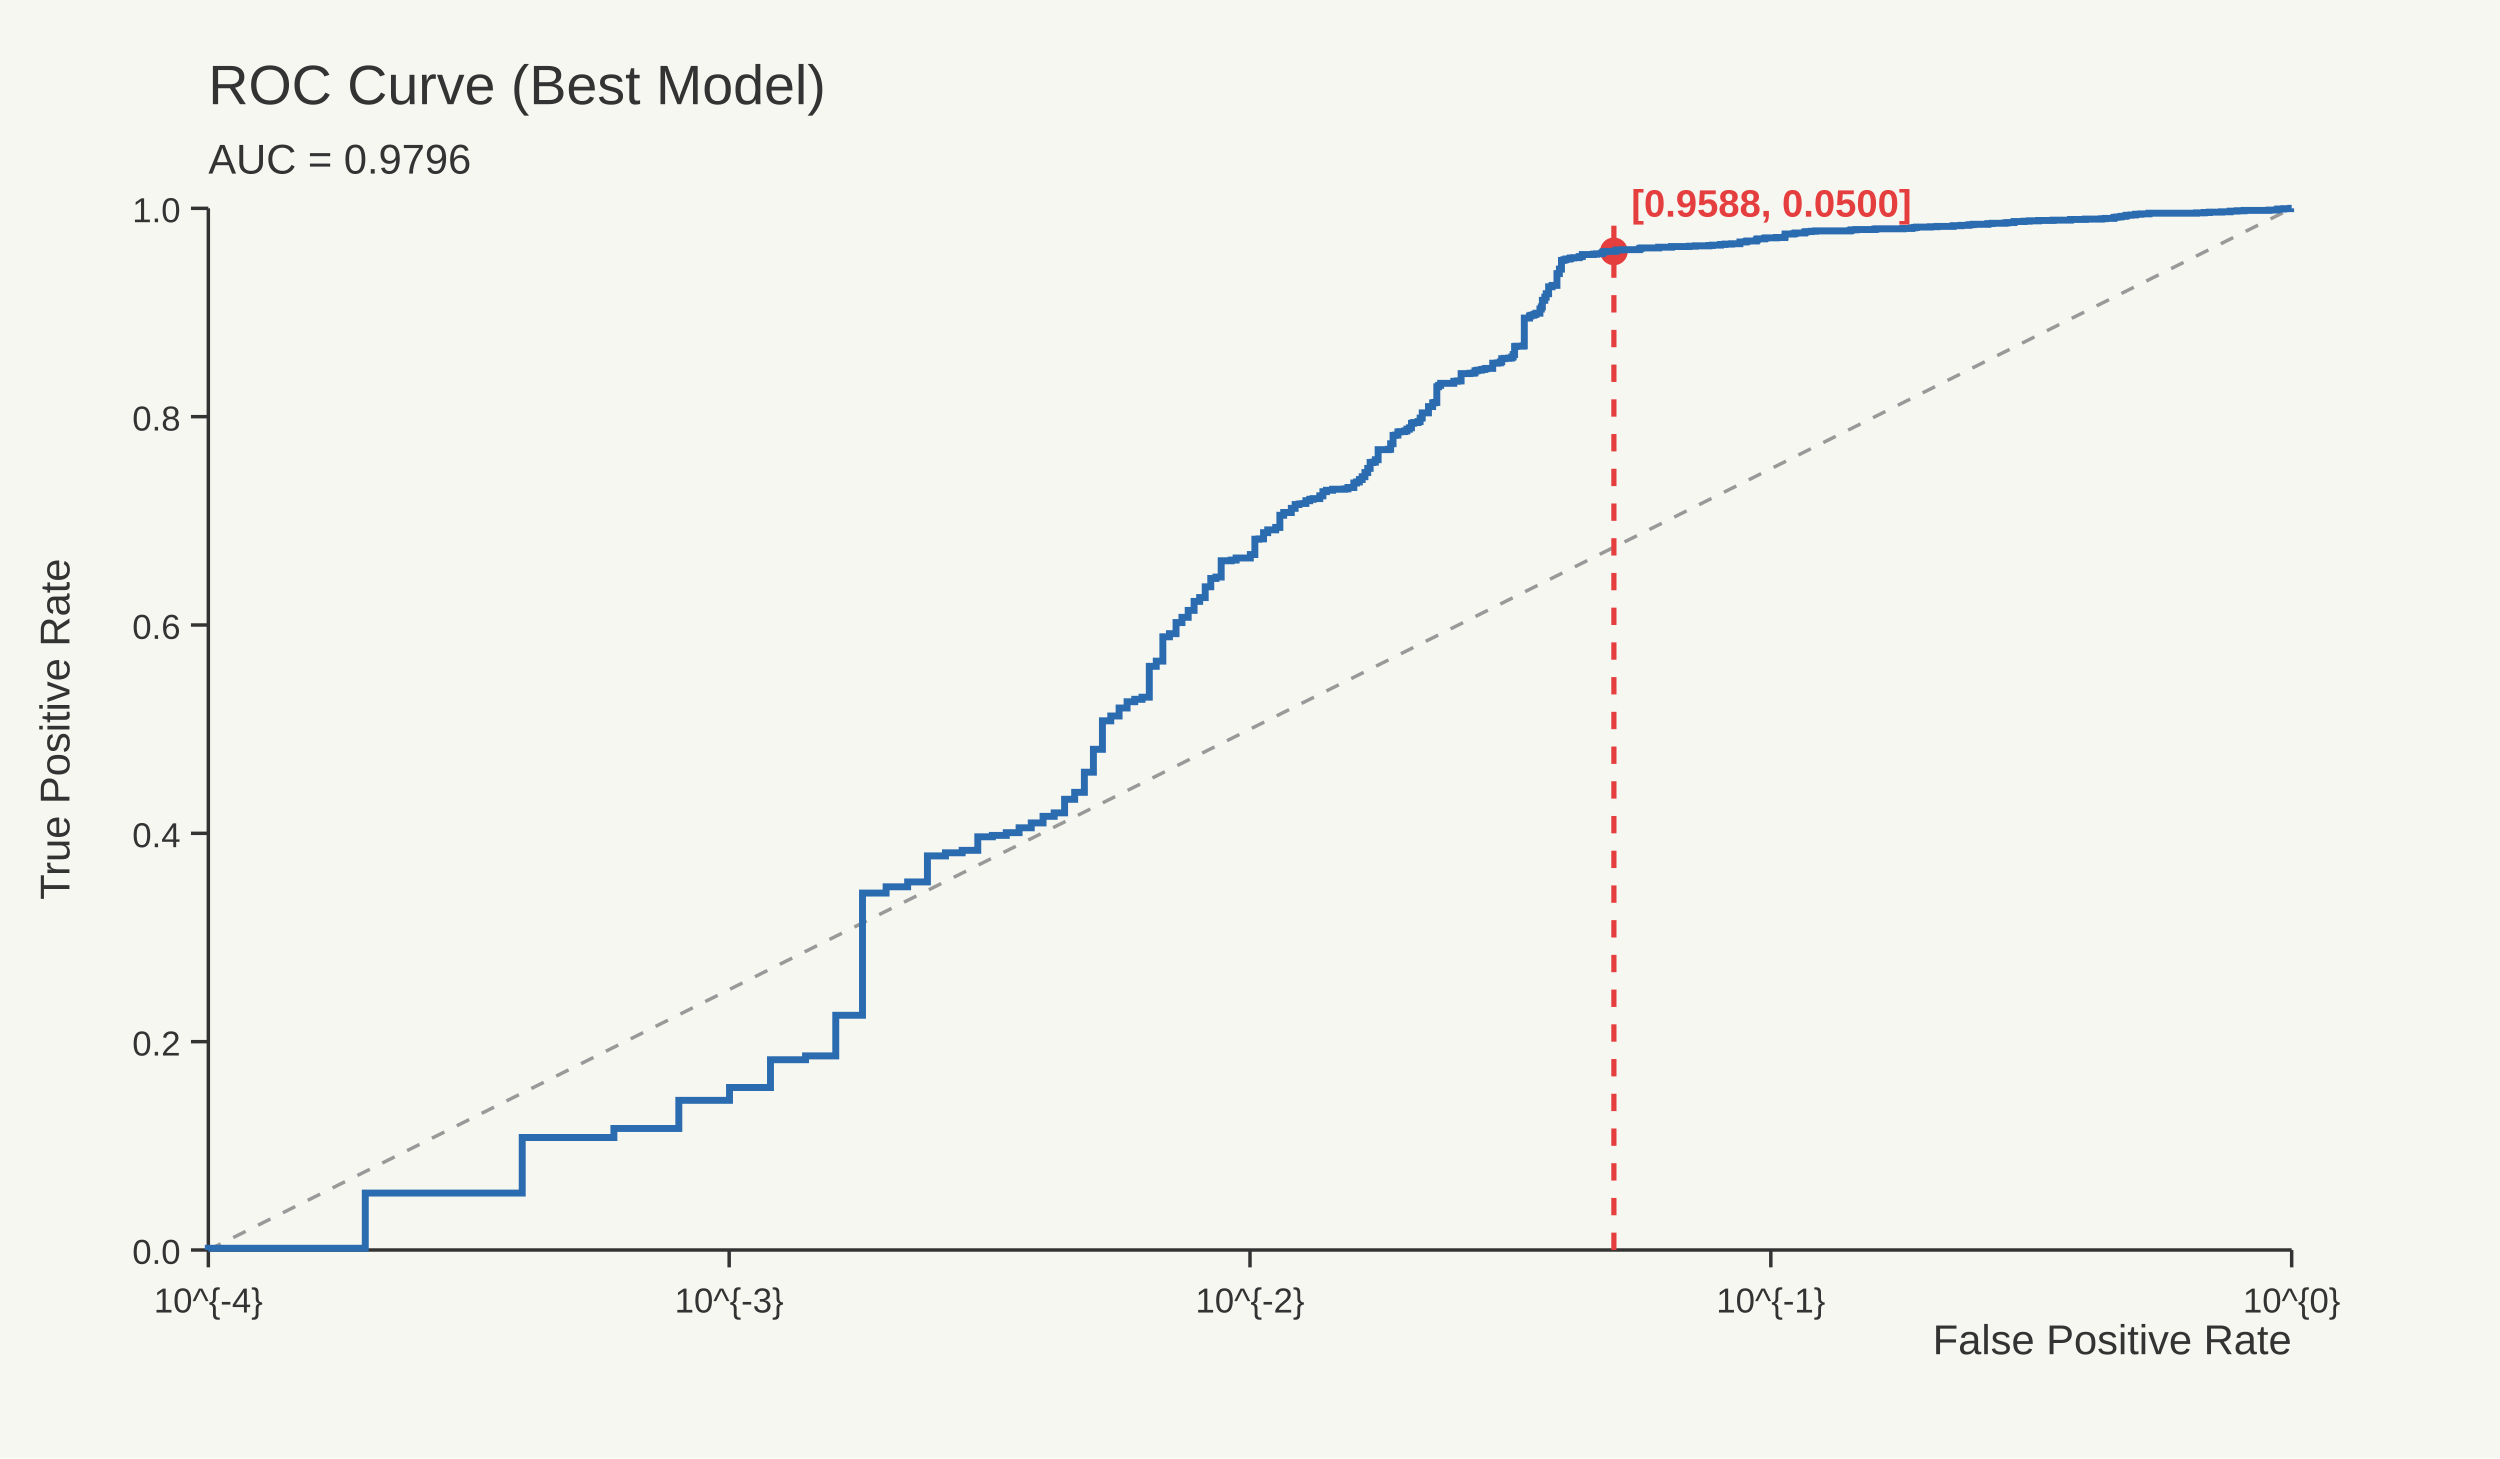
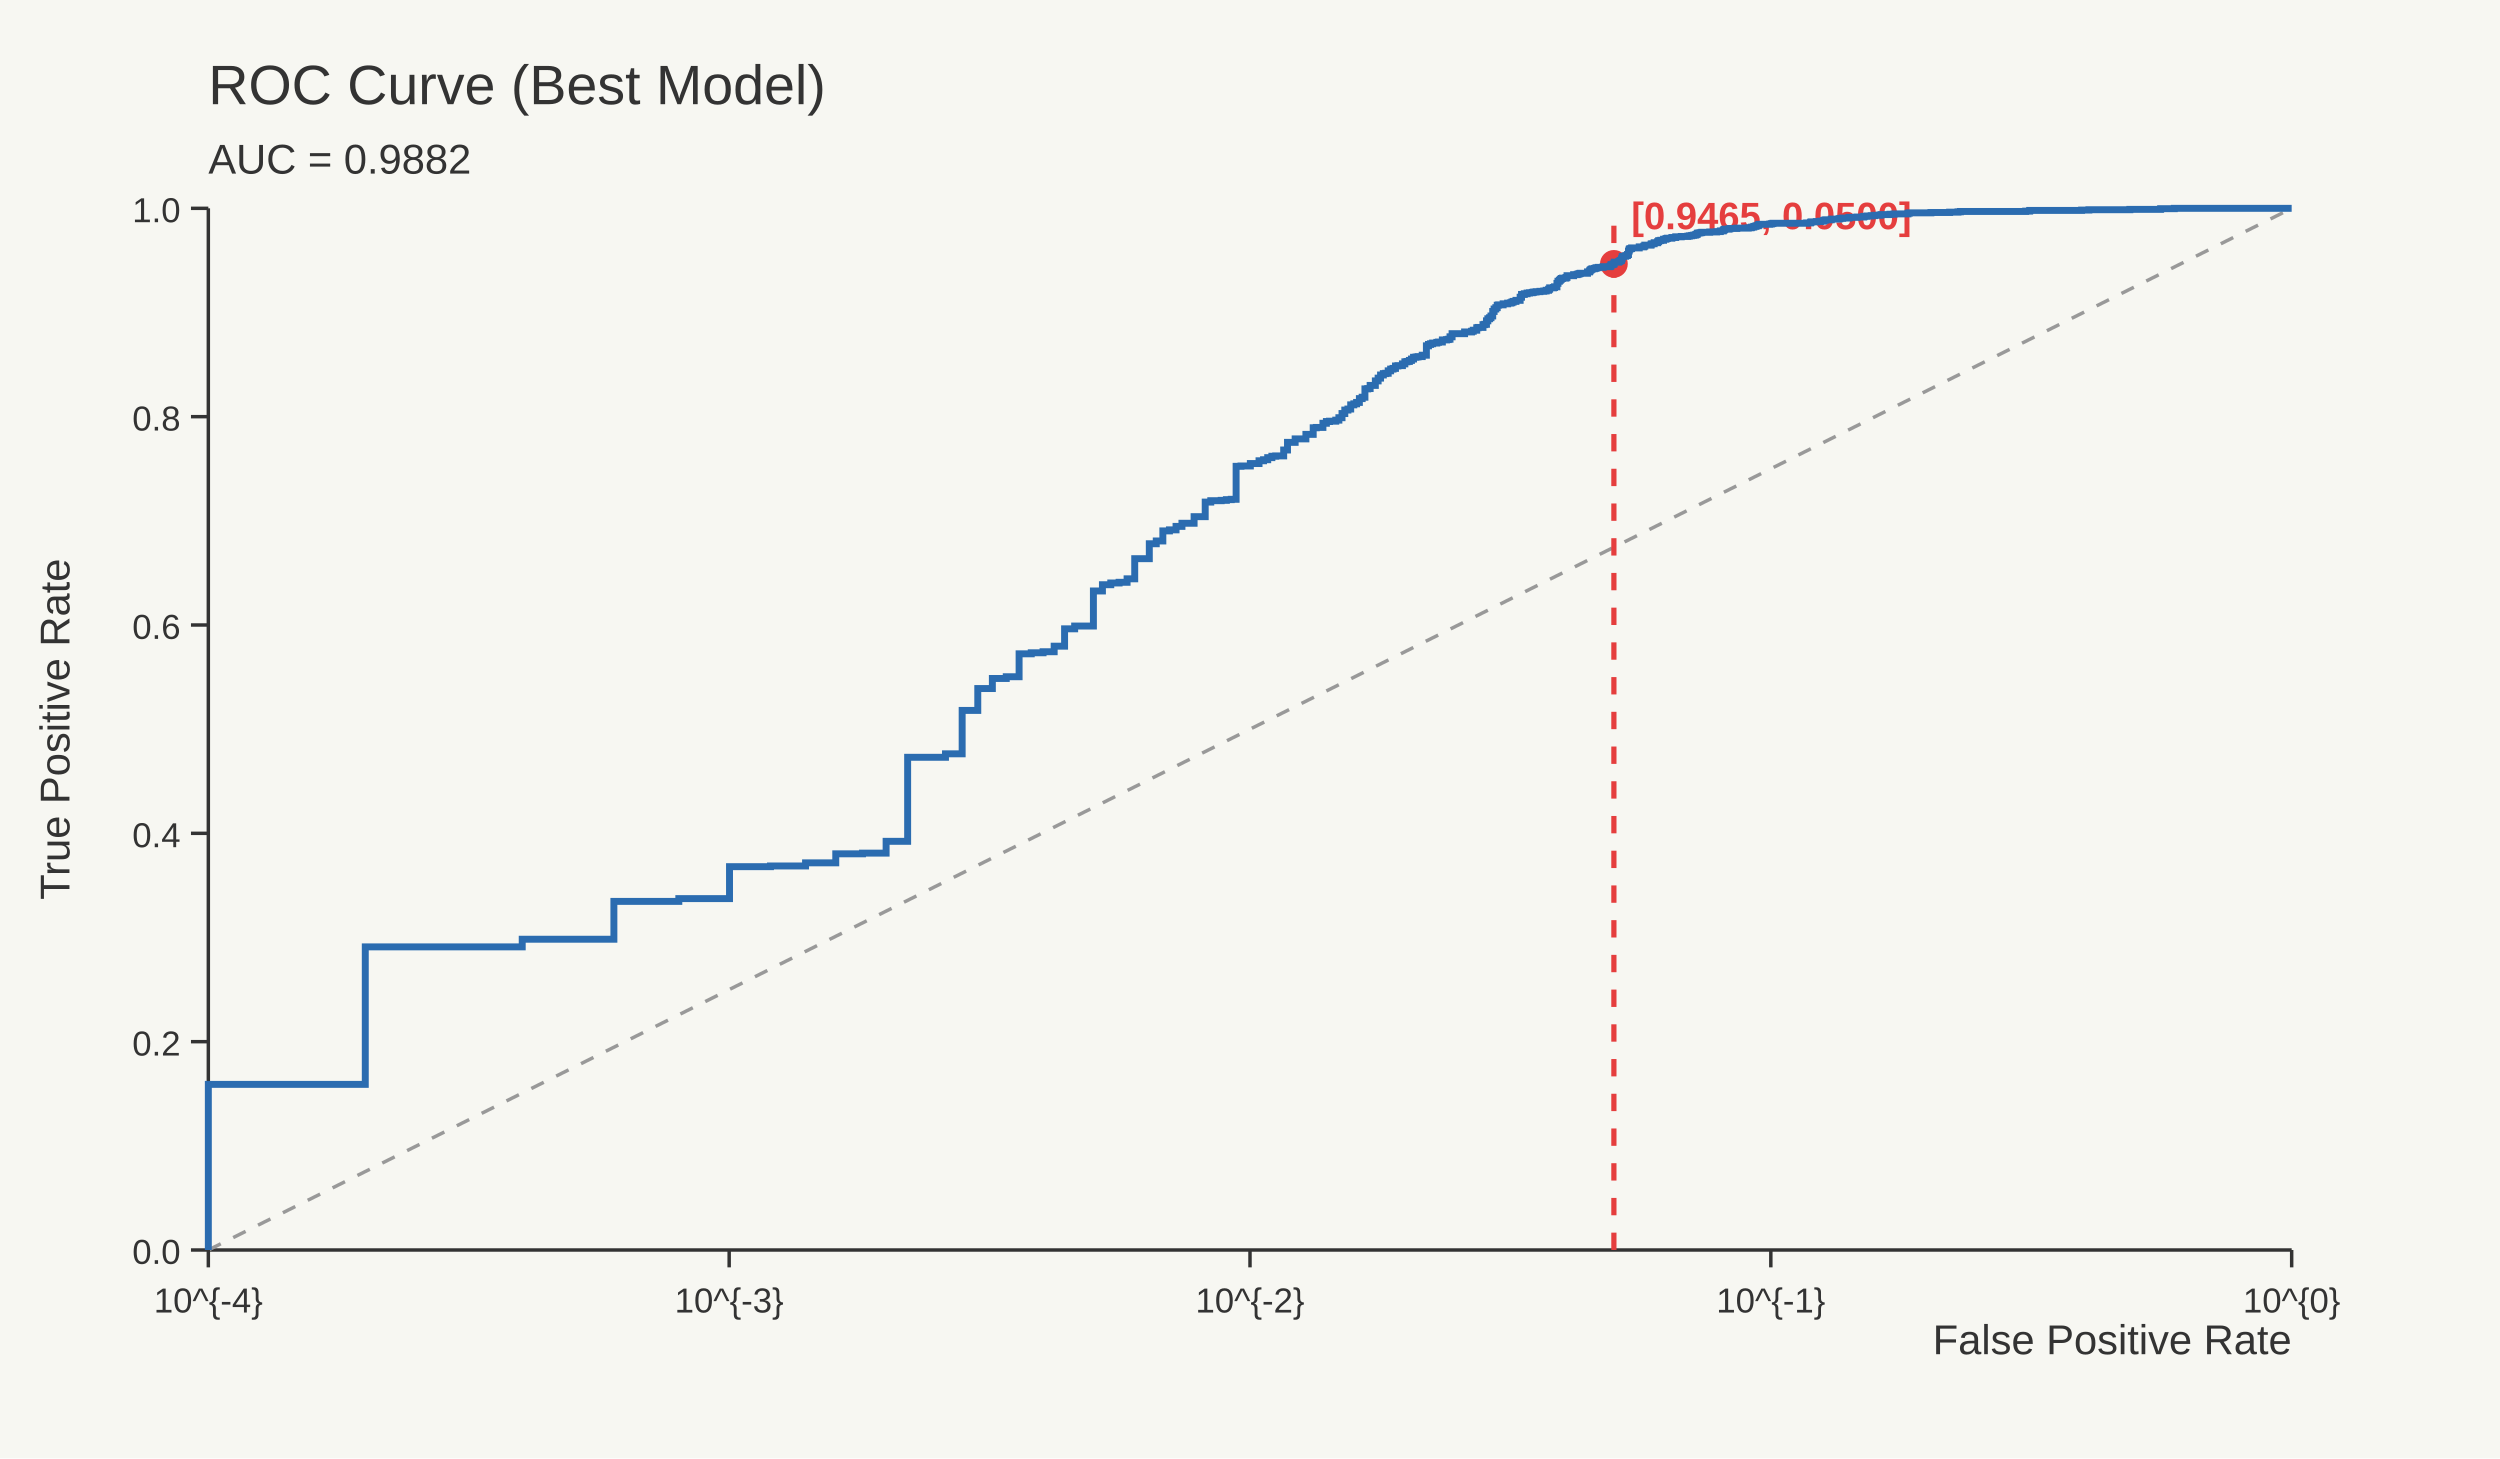
<svg xmlns="http://www.w3.org/2000/svg" width="720" height="420" viewBox="0 0 720 420">
  <rect width="100%" height="100%" fill="#f7f7f2" />
  <text x="60" y="30" font-family="Arial" font-size="16" fill="#333">ROC Curve (Best Model)</text>
-   <text x="60" y="50" font-family="Arial" font-size="12" fill="#333">AUC = 0.9796</text>
+   <text x="60" y="50" font-family="Arial" font-size="12" fill="#333">AUC = 0.9882</text>
  <line x1="60" y1="360" x2="660" y2="360" stroke="#333" stroke-width="1" />
  <line x1="60" y1="360" x2="60" y2="60" stroke="#333" stroke-width="1" />
  <line x1="60" y1="360" x2="660" y2="60" stroke="#999" stroke-dasharray="4,4" />
  <line x1="464.8" y1="360" x2="464.8" y2="60" stroke="#e53e3e" stroke-width="1.5" stroke-dasharray="5,5" />
-   <circle cx="464.8" cy="72.4" r="4" fill="#e53e3e" />
-   <text x="469.8" y="62.4" font-family="Arial" font-size="11" fill="#e53e3e" font-weight="bold">[0.9588, 0.0500]</text>
+   <circle cx="464.8" cy="76.0" r="4" fill="#e53e3e" />
+   <text x="469.8" y="66.0" font-family="Arial" font-size="11" fill="#e53e3e" font-weight="bold">[0.9465, 0.0500]</text>
  <line x1="60.0" y1="360" x2="60.0" y2="365" stroke="#333" stroke-width="1" />
  <text x="60.0" y="378" font-family="Arial" font-size="10" text-anchor="middle" fill="#333">10^{-4}</text>
  <line x1="210.0" y1="360" x2="210.0" y2="365" stroke="#333" stroke-width="1" />
  <text x="210.0" y="378" font-family="Arial" font-size="10" text-anchor="middle" fill="#333">10^{-3}</text>
  <line x1="360.0" y1="360" x2="360.0" y2="365" stroke="#333" stroke-width="1" />
  <text x="360.0" y="378" font-family="Arial" font-size="10" text-anchor="middle" fill="#333">10^{-2}</text>
  <line x1="510.0" y1="360" x2="510.0" y2="365" stroke="#333" stroke-width="1" />
  <text x="510.0" y="378" font-family="Arial" font-size="10" text-anchor="middle" fill="#333">10^{-1}</text>
  <line x1="660.0" y1="360" x2="660.0" y2="365" stroke="#333" stroke-width="1" />
  <text x="660.0" y="378" font-family="Arial" font-size="10" text-anchor="middle" fill="#333">10^{0}</text>
  <line x1="60" y1="360.0" x2="55" y2="360.0" stroke="#333" stroke-width="1" />
  <text x="52" y="364.0" font-family="Arial" font-size="10" text-anchor="end" fill="#333">0.0</text>
  <line x1="60" y1="300.0" x2="55" y2="300.0" stroke="#333" stroke-width="1" />
  <text x="52" y="304.0" font-family="Arial" font-size="10" text-anchor="end" fill="#333">0.2</text>
  <line x1="60" y1="240.0" x2="55" y2="240.0" stroke="#333" stroke-width="1" />
  <text x="52" y="244.0" font-family="Arial" font-size="10" text-anchor="end" fill="#333">0.4</text>
  <line x1="60" y1="180.0" x2="55" y2="180.0" stroke="#333" stroke-width="1" />
  <text x="52" y="184.0" font-family="Arial" font-size="10" text-anchor="end" fill="#333">0.6</text>
  <line x1="60" y1="120.0" x2="55" y2="120.0" stroke="#333" stroke-width="1" />
  <text x="52" y="124.0" font-family="Arial" font-size="10" text-anchor="end" fill="#333">0.8</text>
  <line x1="60" y1="60.0" x2="55" y2="60.0" stroke="#333" stroke-width="1" />
  <text x="52" y="64.0" font-family="Arial" font-size="10" text-anchor="end" fill="#333">1.0</text>
-   <polyline fill="none" stroke="#2b6cb0" stroke-width="2" points="60.0,360.0 60.0,359.9 60.0,359.8 60.0,359.5 105.2,359.5 105.2,359.4 105.2,359.0 105.2,358.9 105.2,358.7 105.2,358.6 105.2,358.2 105.2,358.1 105.2,357.8 105.2,357.7 105.2,357.0 105.2,356.9 105.2,356.6 105.2,356.5 105.2,356.2 105.2,355.7 105.2,355.3 105.2,354.8 105.2,354.5 105.2,354.4 105.2,350.5 105.2,348.4 105.2,347.9 105.2,347.4 105.2,346.8 105.2,346.4 105.2,346.2 105.2,346.0 105.2,344.8 105.2,343.6 150.4,343.6 150.4,343.3 150.4,335.4 150.4,334.6 150.4,334.3 150.4,333.6 150.4,333.4 150.4,333.1 150.4,332.8 150.4,332.6 150.4,332.4 150.4,332.3 150.4,332.0 150.4,331.2 150.4,331.0 150.4,330.8 150.4,330.5 150.4,330.0 150.4,329.8 150.4,329.3 150.4,328.9 150.4,328.3 150.4,327.7 150.4,327.6 176.8,327.6 176.8,326.9 176.8,326.2 176.8,325.7 176.8,325.2 176.8,325.0 195.5,325.0 195.5,324.8 195.5,324.6 195.5,324.4 195.5,324.1 195.5,323.9 195.5,323.4 195.5,320.9 195.5,320.4 195.5,320.3 195.5,320.0 195.5,318.4 195.5,316.9 210.1,316.9 210.1,316.8 210.1,316.6 210.1,316.4 210.1,316.2 210.1,315.6 210.1,315.4 210.1,315.2 210.1,314.8 210.1,313.9 210.1,313.7 210.1,313.2 221.9,313.2 221.9,312.8 221.9,312.6 221.9,311.9 221.9,311.2 221.9,309.2 221.9,309.0 221.9,308.8 221.9,308.4 221.9,307.3 221.9,307.1 221.9,306.5 221.9,306.2 221.9,305.2 232.0,305.2 232.0,304.1 240.7,304.1 240.7,303.6 240.7,303.5 240.7,303.1 240.7,301.8 240.7,301.6 240.7,301.2 240.7,301.0 240.7,300.6 240.7,300.5 240.7,300.1 240.7,300.0 240.7,299.8 240.7,299.3 240.7,298.8 240.7,298.6 240.7,298.3 240.7,298.0 240.7,297.8 240.7,297.4 240.7,297.0 240.7,296.6 240.7,296.4 240.7,296.0 240.7,295.4 240.7,295.2 240.7,295.1 240.7,294.8 240.7,294.5 240.7,294.2 240.7,293.9 240.7,293.5 240.7,293.4 240.7,292.9 240.7,292.4 248.4,292.4 248.4,291.7 248.4,291.2 248.4,290.9 248.4,290.6 248.4,290.4 248.4,289.8 248.4,286.2 248.4,285.7 248.4,285.4 248.4,284.9 248.4,284.8 248.4,284.4 248.4,284.3 248.4,280.9 248.4,280.7 248.4,280.4 248.4,280.3 248.4,280.1 248.4,280.0 248.4,279.6 248.4,279.4 248.4,278.9 248.4,278.8 248.4,278.5 248.4,278.4 248.4,277.9 248.4,277.6 248.4,273.0 248.4,272.2 248.4,271.7 248.4,271.6 248.4,271.2 248.4,271.0 248.4,269.8 248.4,269.6 248.4,269.4 248.4,269.3 248.4,268.3 248.4,267.7 248.4,267.5 248.4,266.2 248.4,260.8 248.4,260.6 248.4,259.4 248.4,258.7 248.4,258.4 248.4,257.9 248.4,257.8 248.4,257.3 248.4,257.2 255.2,257.2 255.2,257.0 255.2,256.8 255.2,256.3 255.2,256.1 255.2,255.8 255.2,255.6 255.2,255.4 261.4,255.4 261.4,255.2 261.4,255.0 261.4,254.0 267.1,254.0 267.1,252.8 267.1,251.9 267.1,251.6 267.1,251.4 267.1,251.2 267.1,250.9 267.1,247.0 267.1,246.5 272.3,246.5 272.3,245.8 272.3,245.6 277.1,245.6 277.1,244.9 281.6,244.9 281.6,244.4 281.6,244.1 281.6,243.8 281.6,243.7 281.6,243.5 281.6,242.9 281.6,242.4 281.6,241.7 281.6,241.4 281.6,241.0 285.8,241.0 285.8,240.6 289.8,240.6 289.8,239.9 289.8,239.8 293.5,239.8 293.5,239.5 293.5,239.2 293.5,239.0 293.5,238.4 297.0,238.4 297.0,238.1 297.0,237.6 297.0,237.4 297.0,237.0 300.4,237.0 300.4,236.8 300.4,236.0 300.4,235.3 300.4,235.1 303.6,235.1 303.6,234.7 303.6,234.1 306.6,234.1 306.6,233.9 306.6,233.6 306.6,232.3 306.6,232.0 306.6,231.7 306.6,231.5 306.6,230.8 306.6,230.6 306.6,230.4 306.6,230.2 309.5,230.2 309.5,230.0 309.5,229.8 309.5,229.6 309.5,229.0 309.5,228.8 309.5,228.6 309.5,228.2 312.3,228.2 312.3,227.8 312.3,227.2 312.3,226.7 312.3,226.4 312.3,226.2 312.3,225.8 312.3,225.7 312.3,225.5 312.3,225.4 312.3,225.0 312.3,224.8 312.3,224.2 312.3,223.8 312.3,223.6 312.3,223.3 312.3,222.7 312.3,222.5 312.3,222.4 314.9,222.4 314.9,222.1 314.9,221.2 314.9,220.9 314.9,220.8 314.9,220.2 314.9,219.6 314.9,219.4 314.9,219.0 314.9,216.6 314.9,216.2 314.9,216.0 314.9,215.8 317.5,215.8 317.5,215.5 317.5,215.3 317.5,214.7 317.5,214.4 317.5,214.3 317.5,212.2 317.5,211.8 317.5,211.6 317.5,211.0 317.5,210.6 317.5,210.4 317.5,209.6 317.5,209.3 317.5,208.7 317.5,208.3 317.5,207.6 319.9,207.6 319.9,206.2 322.3,206.2 322.3,205.8 322.3,205.3 322.3,205.2 322.3,204.5 322.3,203.9 324.6,203.9 324.6,203.6 324.6,203.4 324.6,202.9 324.6,202.8 324.6,202.6 324.6,202.1 326.8,202.1 326.8,201.8 326.8,201.4 328.9,201.4 328.9,201.1 328.9,200.9 328.9,200.8 331.0,200.8 331.0,200.6 331.0,196.8 331.0,196.3 331.0,196.1 331.0,194.8 331.0,194.3 331.0,192.0 331.0,191.9 333.0,191.9 333.0,191.6 333.0,190.4 334.9,190.4 334.9,190.1 334.9,189.5 334.9,188.4 334.9,188.3 334.9,184.6 334.9,184.4 334.9,184.2 334.9,184.1 334.9,183.7 334.9,183.4 336.8,183.4 336.8,183.2 336.8,182.5 338.7,182.5 338.7,182.3 338.7,181.4 338.7,181.3 338.7,179.3 340.4,179.3 340.4,178.8 340.4,178.6 340.4,177.8 342.2,177.8 342.2,177.7 342.2,177.1 342.2,176.6 342.2,176.5 342.2,176.0 342.2,175.8 343.9,175.8 343.9,175.2 343.9,174.7 343.9,174.5 343.9,173.9 343.9,173.8 343.9,173.5 343.9,173.2 345.5,173.2 345.5,172.9 345.5,172.3 345.5,172.1 347.1,172.1 347.1,171.1 347.1,170.6 347.1,169.7 347.1,169.4 347.1,169.0 348.7,169.0 348.7,167.3 348.7,166.9 348.7,166.6 350.2,166.6 350.2,166.2 351.7,166.2 351.7,161.5 354.6,161.5 354.6,161.3 356.0,161.3 356.0,160.7 360.1,160.7 360.1,160.4 360.1,160.1 360.1,159.8 360.1,159.7 361.4,159.7 361.4,159.2 361.4,155.6 361.4,155.4 361.4,155.3 362.6,155.3 362.6,155.2 363.9,155.2 363.9,154.4 363.9,153.5 363.9,153.4 365.1,153.4 365.1,153.0 365.1,152.6 367.4,152.6 367.4,152.2 367.4,151.9 368.6,151.9 368.6,151.8 368.6,148.8 368.6,148.4 369.7,148.4 369.7,148.2 369.7,147.6 371.9,147.6 371.9,146.9 371.9,146.5 371.9,146.4 373.0,146.4 373.0,146.3 373.0,146.0 373.0,145.7 373.0,145.3 374.1,145.3 374.1,145.1 375.1,145.0 376.1,145.0 376.1,144.6 376.1,144.4 376.1,144.2 377.2,144.2 377.2,143.8 378.2,143.8 378.2,143.6 380.1,143.6 380.1,142.8 381.0,142.8 381.0,142.4 381.0,141.8 381.0,141.6 382.0,141.6 382.0,141.5 382.0,141.2 383.8,141.2 383.8,141.0 383.8,140.9 387.3,140.9 387.3,140.8 388.2,140.8 388.2,140.4 389.9,140.4 389.9,139.9 389.9,139.7 389.9,139.6 389.9,139.1 390.7,139.1 390.7,138.8 391.5,138.8 391.5,138.1 392.3,138.1 392.3,137.8 392.3,137.4 392.3,137.3 393.1,137.3 393.1,137.0 393.1,136.6 393.1,136.3 393.1,136.1 393.9,136.1 393.9,136.0 393.9,135.7 393.9,135.4 393.9,135.1 393.9,134.9 394.6,134.9 394.6,134.5 394.6,134.2 394.6,133.8 394.6,133.2 395.4,133.2 395.4,133.1 396.1,133.1 396.1,132.8 396.1,132.5 396.1,132.4 396.9,132.4 396.9,132.1 396.9,131.6 396.9,131.5 396.9,130.9 396.9,130.7 396.9,129.5 399.8,129.5 399.8,129.4 400.5,129.4 400.5,129.2 400.5,128.0 400.5,127.8 401.2,127.8 401.2,127.7 401.2,127.0 401.2,125.9 401.2,125.8 401.2,125.4 401.9,125.4 401.9,125.3 402.6,125.3 402.6,124.4 403.2,124.4 403.2,124.3 404.6,124.3 404.6,124.1 405.2,124.1 405.2,123.8 405.2,123.6 405.9,123.6 405.9,123.2 406.5,123.2 406.5,122.8 406.5,122.4 406.5,122.2 406.5,121.9 407.1,121.9 407.1,121.7 408.4,121.7 408.4,121.4 409.0,121.4 409.0,121.1 409.0,121.0 409.0,120.7 409.0,120.6 409.0,120.4 409.6,120.4 409.6,119.8 409.6,119.2 409.6,118.9 411.4,118.9 411.4,118.8 411.4,117.8 411.4,117.7 411.4,117.5 411.4,117.4 411.4,117.1 412.6,117.1 412.6,117.0 412.6,116.5 412.6,116.4 412.6,116.0 413.2,116.0 413.2,115.9 413.8,115.9 413.8,114.8 413.8,114.5 413.8,113.3 413.8,112.8 413.8,112.7 413.8,111.8 413.8,111.4 414.3,111.4 414.3,111.0 414.9,111.0 414.9,110.4 418.7,110.4 418.7,110.2 418.7,109.8 419.8,109.8 419.8,109.7 420.8,109.7 420.8,109.3 420.8,107.6 423.3,107.6 423.3,107.5 424.3,107.5 424.3,107.4 424.8,107.4 424.8,106.8 425.3,106.8 425.3,106.7 425.7,106.7 425.7,106.6 426.7,106.6 426.7,106.4 427.6,106.4 427.6,106.2 428.1,106.2 428.1,106.1 429.9,106.1 429.9,105.8 429.9,104.9 429.9,104.6 431.2,104.6 431.2,104.5 432.1,104.5 432.1,104.2 432.5,104.2 432.5,103.4 432.5,103.3 433.3,103.3 433.3,103.2 434.6,103.2 434.6,103.1 435.4,103.1 435.4,102.8 435.8,102.8 435.8,102.7 435.8,102.1 436.2,102.1 436.2,102.0 436.2,100.1 436.2,99.8 436.6,99.8 436.6,99.7 438.6,99.7 438.6,99.6 439.0,99.6 439.0,98.8 439.0,98.6 439.0,91.8 439.0,91.6 440.5,91.6 440.5,91.2 440.5,91.0 440.9,91.0 440.9,90.8 441.7,90.8 441.7,90.6 442.0,90.6 442.0,90.5 442.4,90.5 442.4,90.2 443.5,90.2 443.5,89.9 443.5,89.3 443.5,89.0 443.9,89.0 443.9,88.4 444.2,88.4 444.2,88.2 444.2,88.1 444.2,87.5 444.2,87.2 444.2,86.5 444.9,86.5 444.9,85.6 445.3,85.6 445.3,85.4 445.3,84.7 445.3,84.6 446.0,84.6 446.0,84.4 446.0,83.9 446.0,82.6 447.0,82.6 447.0,82.2 448.4,82.2 448.4,81.7 448.4,81.6 448.4,78.8 449.1,78.8 449.1,78.6 449.1,77.5 449.7,77.5 449.7,77.2 449.7,76.7 449.7,76.3 449.7,75.6 449.7,75.2 449.7,75.0 450.4,75.0 450.4,74.8 451.0,74.8 451.0,74.6 452.0,74.6 452.0,74.5 452.3,74.5 452.3,74.3 453.2,74.3 453.2,74.2 454.8,74.2 454.8,73.9 455.7,73.9 455.7,73.4 455.7,73.3 458.9,73.3 458.9,73.2 459.8,73.2 459.8,73.1 461.2,73.1 461.2,73.0 461.4,73.0 461.4,72.8 461.7,72.8 461.7,72.5 462.5,72.5 462.5,72.4 465.4,72.4 465.4,72.0 467.2,72.0 467.2,71.9 472.1,71.9 472.1,71.8 472.3,71.8 472.3,71.5 472.8,71.5 472.8,71.4 477.7,71.4 477.7,71.2 481.4,71.2 481.4,71.0 483.2,71.0 483.6,71.0 486.5,71.0 486.5,70.9 488.3,70.9 488.3,70.8 488.7,70.8 489.0,70.8 492.2,70.8 492.2,70.7 493.2,70.7 493.2,70.6 495.5,70.6 495.5,70.4 496.8,70.4 496.8,70.3 498.7,70.3 498.7,70.2 501.1,70.2 501.1,70.0 501.1,69.7 502.8,69.7 502.8,69.6 502.9,69.6 502.9,69.5 503.2,69.5 503.2,69.4 505.8,69.4 505.8,69.2 505.9,69.2 505.9,69.1 506.0,69.1 506.0,68.9 506.2,68.9 506.2,68.8 508.2,68.8 508.2,68.6 508.6,68.6 508.6,68.5 511.6,68.5 511.6,68.4 514.0,68.4 514.0,68.2 514.1,68.2 514.1,67.4 516.5,67.4 516.5,67.3 517.0,67.3 517.0,67.1 519.7,67.1 519.7,67.0 519.8,67.0 519.8,66.8 520.2,66.8 520.2,66.7 521.6,66.7 521.6,66.6 522.9,66.6 522.9,66.5 530.2,66.5 530.4,66.5 532.8,66.5 532.8,66.4 533.1,66.4 533.1,66.2 534.5,66.2 534.5,66.1 537.2,66.1 537.3,66.1 537.9,66.1 538.2,66.1 539.5,66.1 539.7,66.1 539.9,66.1 539.9,66.0 540.3,66.0 540.3,65.9 547.7,65.9 547.8,65.9 548.1,65.9 548.1,65.8 550.6,65.8 550.6,65.6 551.4,65.6 551.4,65.5 552.0,65.5 552.0,65.4 555.9,65.4 555.9,65.3 557.9,65.3 557.9,65.2 559.8,65.2 559.9,65.2 562.5,65.2 562.5,65.0 564.8,65.0 564.8,64.9 566.5,64.9 566.6,64.9 566.9,64.9 566.9,64.8 567.3,64.8 567.3,64.7 568.3,64.7 568.3,64.6 570.2,64.6 570.3,64.6 572.5,64.6 572.5,64.4 573.7,64.4 573.7,64.3 576.2,64.3 576.2,64.3 577.4,64.3 577.4,64.2 578.1,64.2 578.1,64.1 578.6,64.1 578.7,64.1 579.9,64.1 579.9,64.0 580.1,64.0 580.1,63.8 582.9,63.8 582.9,63.7 584.4,63.7 584.4,63.6 586.8,63.6 586.9,63.6 587.1,63.6 587.1,63.5 589.0,63.5 589.1,63.5 591.3,63.5 591.3,63.4 592.4,63.4 592.5,63.4 596.3,63.4 596.3,63.2 596.9,63.2 597.0,63.2 597.3,63.2 597.4,63.2 597.5,63.2 597.6,63.2 599.0,63.2 599.1,63.2 600.6,63.2 600.6,63.1 603.7,63.1 603.8,63.1 605.2,63.1 605.2,63.0 606.3,63.0 606.3,62.9 608.7,62.9 608.7,62.8 608.9,62.8 608.9,62.6 609.7,62.6 609.7,62.5 610.6,62.5 610.6,62.4 611.0,62.4 611.0,62.3 612.0,62.3 612.0,62.2 612.4,62.2 612.4,62.0 613.7,62.0 613.7,61.9 615.0,61.9 615.0,61.8 615.1,61.8 615.1,61.7 616.6,61.7 616.6,61.6 618.9,61.6 618.9,61.4 621.2,61.4 621.3,61.4 621.4,61.4 621.5,61.4 628.6,61.4 628.7,61.4 632.6,61.4 632.6,61.3 634.7,61.3 634.7,61.3 634.8,61.3 634.8,61.2 636.3,61.2 636.3,61.1 637.1,61.1 637.1,61.1 638.9,61.1 638.9,61.1 639.7,61.1 639.8,61.1 639.8,61.1 639.8,61.0 639.9,61.0 639.9,61.0 640.0,61.0 640.0,61.0 641.6,61.0 641.6,61.0 642.3,61.0 642.3,60.8 644.3,60.8 644.3,60.7 646.3,60.7 646.3,60.6 653.5,60.6 653.5,60.5 655.7,60.5 655.7,60.4 656.0,60.4 656.0,60.2 657.3,60.2 657.4,60.2 657.4,60.2 657.4,60.2 657.7,60.2 657.7,60.1 658.1,60.1 658.1,60.1 658.2,60.1 658.2,60.1 659.7,60.1 659.7,60.0 659.9,60.0 659.9,60.0 660.0,60.0 660.0,60.0 660.0,60.0" />
+   <polyline fill="none" stroke="#2b6cb0" stroke-width="2" points="60.0,360.0 60.0,359.9 60.0,358.9 60.0,358.5 60.0,358.3 60.0,358.2 60.0,357.9 60.0,357.7 60.0,357.7 60.0,357.3 60.0,357.2 60.0,356.8 60.0,356.7 60.0,356.6 60.0,356.3 60.0,356.1 60.0,356.0 60.0,355.7 60.0,355.5 60.0,354.7 60.0,354.5 60.0,354.3 60.0,352.1 60.0,350.9 60.0,350.8 60.0,350.4 60.0,350.3 60.0,349.8 60.0,349.6 60.0,349.6 60.0,349.4 60.0,349.2 60.0,349.1 60.0,348.6 60.0,348.5 60.0,347.4 60.0,347.2 60.0,347.2 60.0,344.5 60.0,344.4 60.0,344.1 60.0,344.0 60.0,343.8 60.0,343.7 60.0,343.5 60.0,342.9 60.0,342.5 60.0,342.5 60.0,342.3 60.0,342.3 60.0,341.1 60.0,340.9 60.0,340.8 60.0,340.1 60.0,339.6 60.0,339.5 60.0,339.4 60.0,339.3 60.0,338.9 60.0,338.9 60.0,338.4 60.0,338.1 60.0,337.9 60.0,337.6 60.0,337.5 60.0,337.4 60.0,337.1 60.0,337.0 60.0,336.9 60.0,336.4 60.0,336.4 60.0,336.1 60.0,336.0 60.0,335.9 60.0,335.7 60.0,335.6 60.0,335.5 60.0,335.4 60.0,334.9 60.0,333.2 60.0,333.2 60.0,332.5 60.0,328.6 60.0,328.5 60.0,328.2 60.0,328.1 60.0,327.9 60.0,327.6 60.0,327.4 60.0,327.2 60.0,326.9 60.0,326.8 60.0,326.6 60.0,326.4 60.0,323.6 60.0,323.4 60.0,323.2 60.0,322.1 60.0,321.5 60.0,321.3 60.0,321.1 60.0,321.0 60.0,320.8 60.0,316.1 60.0,315.8 60.0,315.7 60.0,315.5 60.0,315.1 60.0,314.7 60.0,314.5 60.0,314.2 60.0,314.2 60.0,313.9 60.0,313.7 60.0,313.6 60.0,313.3 60.0,313.2 60.0,312.8 60.0,312.7 60.0,312.4 60.0,312.3 105.2,312.3 105.2,312.2 105.2,311.9 105.2,311.6 105.2,311.5 105.2,311.3 105.2,310.0 105.2,309.9 105.2,309.6 105.2,309.5 105.2,309.3 105.2,306.8 105.2,306.6 105.2,306.3 105.2,306.1 105.2,305.8 105.2,305.1 105.2,304.9 105.2,303.2 105.2,303.1 105.2,302.7 105.2,302.6 105.2,302.4 105.2,302.3 105.2,301.7 105.2,301.0 105.2,300.6 105.2,300.0 105.2,299.7 105.2,299.6 105.2,299.5 105.2,299.0 105.2,298.6 105.2,298.4 105.2,298.2 105.2,298.0 105.2,297.8 105.2,297.7 105.2,297.4 105.2,297.3 105.2,297.1 105.2,296.9 105.2,296.6 105.2,296.1 105.2,295.7 105.2,295.3 105.2,295.2 105.2,295.1 105.2,295.0 105.2,294.8 105.2,294.7 105.2,293.2 105.2,293.1 105.2,292.9 105.2,290.4 105.2,289.6 105.2,289.5 105.2,289.2 105.2,288.2 105.2,287.8 105.2,287.5 105.2,287.5 105.2,284.6 105.2,284.4 105.2,284.2 105.2,283.8 105.2,283.7 105.2,283.3 105.2,283.2 105.2,282.5 105.2,282.2 105.2,282.1 105.2,281.5 105.2,280.4 105.2,280.1 105.2,279.9 105.2,279.7 105.2,279.7 105.2,279.4 105.2,279.3 105.2,279.1 105.2,278.7 105.2,278.4 105.2,275.2 105.2,275.1 105.2,275.0 105.2,274.8 105.2,274.7 105.2,274.5 105.2,274.4 105.2,274.3 105.2,274.1 105.2,273.8 105.2,273.6 105.2,273.4 105.2,273.2 105.2,273.1 105.2,272.8 105.2,272.7 150.4,272.7 150.4,272.6 150.4,272.3 150.4,272.1 150.4,270.5 176.8,270.5 176.8,270.3 176.8,270.1 176.8,269.8 176.8,269.7 176.8,269.5 176.8,269.2 176.8,268.7 176.8,268.6 176.8,268.4 176.8,268.2 176.8,268.2 176.8,268.0 176.8,267.7 176.8,267.6 176.8,267.5 176.8,267.4 176.8,264.8 176.8,264.7 176.8,264.4 176.8,264.3 176.8,264.0 176.8,263.7 176.8,263.5 176.8,263.0 176.8,260.9 176.8,260.7 176.8,260.4 176.8,260.2 176.8,260.1 176.8,259.6 195.5,259.6 195.5,259.4 195.5,259.2 195.5,258.8 210.1,258.8 210.1,258.7 210.1,258.5 210.1,255.7 210.1,255.3 210.1,255.1 210.1,255.0 210.1,251.7 210.1,251.6 210.1,251.4 210.1,251.3 210.1,251.1 210.1,250.9 210.1,250.8 210.1,250.7 210.1,250.1 210.1,250.0 210.1,249.8 210.1,249.6 221.9,249.6 221.9,249.4 232.0,249.4 232.0,249.3 232.0,249.1 232.0,248.9 232.0,248.6 232.0,248.5 240.7,248.5 240.7,248.4 240.7,248.1 240.7,247.8 240.7,247.6 240.7,247.0 240.7,246.4 240.7,246.2 240.7,245.9 248.4,245.9 248.4,245.7 255.2,245.7 255.2,245.6 255.2,244.7 255.2,244.6 255.2,244.0 255.2,243.9 255.2,242.3 261.4,242.3 261.4,242.0 261.4,241.8 261.4,241.6 261.4,241.5 261.4,241.3 261.4,241.1 261.4,240.9 261.4,240.5 261.4,233.8 261.4,233.7 261.4,233.6 261.4,233.4 261.4,229.1 261.4,229.0 261.4,228.7 261.4,228.6 261.4,228.3 261.4,228.3 261.4,227.8 261.4,227.8 261.4,227.1 261.4,227.1 261.4,226.9 261.4,225.9 261.4,224.7 261.4,218.8 261.4,218.1 267.1,218.1 267.1,218.1 272.3,218.1 272.3,217.9 272.3,217.8 272.3,217.5 272.3,217.3 272.3,217.1 277.1,217.1 277.1,217.1 277.1,216.4 277.1,216.2 277.1,216.1 277.1,215.6 277.1,210.0 277.1,210.0 277.1,209.7 277.1,209.6 277.1,209.5 277.1,208.8 277.1,208.5 277.1,208.3 277.1,208.3 277.1,208.0 277.1,205.9 277.1,204.6 277.1,204.6 281.6,204.6 281.6,204.4 281.6,201.2 281.6,201.0 281.6,200.5 281.6,200.1 281.6,199.8 281.6,199.7 281.6,199.5 281.6,199.4 281.6,199.0 281.6,199.0 281.6,198.8 281.6,198.3 285.8,198.3 285.8,198.2 285.8,197.5 285.8,197.3 285.8,197.2 285.8,197.0 285.8,196.7 285.8,196.3 285.8,196.1 285.8,195.8 285.8,195.8 285.8,195.4 289.8,195.4 289.8,195.2 289.8,194.9 293.5,194.9 293.5,194.4 293.5,194.3 293.5,194.1 293.5,193.9 293.5,193.6 293.5,193.5 293.5,193.2 293.5,193.1 293.5,192.9 293.5,192.5 293.5,192.4 293.5,192.1 293.5,191.7 293.5,191.5 293.5,191.1 293.5,190.7 293.5,190.5 293.5,190.1 293.5,189.9 293.5,189.7 293.5,189.5 293.5,189.5 293.5,189.2 293.5,189.2 293.5,189.0 293.5,188.9 293.5,188.6 293.5,188.5 293.5,188.3 297.0,188.3 297.0,188.0 300.4,188.0 300.4,187.7 303.6,187.7 303.6,187.4 303.6,187.2 303.6,186.8 303.6,186.7 303.6,186.4 303.6,186.1 306.6,186.1 306.6,185.6 306.6,185.4 306.6,185.1 306.6,185.1 306.6,184.8 306.6,184.1 306.6,184.1 306.6,183.8 306.6,183.4 306.6,183.3 306.6,183.1 306.6,183.1 306.6,182.9 306.6,182.7 306.6,182.6 306.6,182.3 306.6,182.2 306.6,182.1 306.6,182.0 306.6,181.1 309.5,181.1 309.5,180.8 309.5,180.4 309.5,180.3 314.9,180.3 314.9,180.2 314.9,179.5 314.9,179.4 314.9,175.8 314.9,173.6 314.9,172.8 314.9,172.6 314.9,172.3 314.9,172.1 314.9,171.9 314.9,170.2 317.5,170.2 317.5,170.0 317.5,169.6 317.5,169.4 317.5,168.9 317.5,168.7 317.5,168.4 319.9,168.4 319.9,168.0 319.9,167.9 322.3,167.9 322.3,167.7 324.6,167.7 324.6,167.6 324.6,167.5 324.6,166.7 326.8,166.7 326.8,166.6 326.8,166.0 326.8,164.2 326.8,164.1 326.8,163.7 326.8,163.4 326.8,163.2 326.8,163.1 326.8,162.9 326.8,161.9 326.8,161.8 326.8,161.3 326.8,161.3 326.8,161.1 326.8,160.9 328.9,160.9 328.9,160.9 331.0,160.9 331.0,160.8 331.0,160.6 331.0,160.0 331.0,159.9 331.0,159.8 331.0,158.4 331.0,158.2 331.0,157.9 331.0,157.9 331.0,157.7 331.0,157.6 331.0,157.4 331.0,156.9 331.0,156.8 331.0,156.6 333.0,156.6 333.0,156.5 333.0,156.0 333.0,155.8 334.9,155.8 334.9,155.7 334.9,155.5 334.9,155.2 334.9,155.0 334.9,154.3 334.9,154.0 334.9,153.7 334.9,153.5 334.9,153.3 334.9,152.9 336.8,152.9 336.8,152.6 338.7,152.6 338.7,152.5 338.7,152.4 338.7,152.3 338.7,151.8 338.7,151.6 340.4,151.6 340.4,151.4 340.4,151.1 340.4,151.0 340.4,150.8 340.4,150.7 343.9,150.7 343.9,150.0 343.9,149.9 343.9,149.5 343.9,149.4 343.9,148.9 343.9,148.8 347.1,148.8 347.1,148.3 347.1,145.0 347.1,144.8 347.1,144.6 348.7,144.6 348.7,144.5 348.7,144.3 348.7,144.2 350.2,144.2 350.2,144.2 351.7,144.2 351.7,144.1 353.2,144.1 353.2,143.9 354.6,143.9 354.6,143.8 356.0,143.8 356.0,142.8 356.0,142.5 356.0,142.3 356.0,142.0 356.0,141.8 356.0,141.3 356.0,140.8 356.0,139.9 356.0,139.8 356.0,139.6 356.0,139.3 356.0,138.9 356.0,138.8 356.0,137.6 356.0,137.2 356.0,137.0 356.0,136.0 356.0,135.9 356.0,135.7 356.0,135.6 356.0,135.2 356.0,135.0 356.0,134.7 356.0,134.6 356.0,134.4 356.0,134.3 357.4,134.3 357.4,134.2 360.1,134.2 360.1,134.0 360.1,133.8 360.1,133.5 362.6,133.5 362.6,133.3 362.6,132.7 363.9,132.7 363.9,132.4 365.1,132.4 365.1,132.0 365.1,131.8 366.3,131.8 366.3,131.4 367.4,131.4 367.4,131.3 369.7,131.3 369.7,131.2 369.7,131.0 369.7,131.0 369.7,130.8 369.7,130.5 369.7,130.3 369.7,130.2 369.7,130.0 369.7,129.6 370.8,129.6 370.8,129.6 370.8,129.3 370.8,129.2 370.8,129.1 370.8,128.9 370.8,128.7 370.8,128.4 370.8,127.8 370.8,127.6 370.8,127.4 373.0,127.4 373.0,127.3 373.0,127.1 373.0,126.9 373.0,126.8 373.0,126.6 373.0,126.5 373.0,126.4 376.1,126.4 376.1,126.1 376.1,125.9 376.1,125.8 376.1,125.1 378.2,125.1 378.2,124.9 378.2,124.4 378.2,124.2 378.2,123.9 378.2,123.8 378.2,123.6 378.2,123.2 378.2,123.2 379.1,123.2 379.1,123.1 381.0,123.1 381.0,122.9 381.0,122.7 381.0,121.9 382.0,121.9 382.0,121.8 382.0,121.5 382.0,121.4 382.9,121.4 382.9,121.3 384.7,121.3 384.7,121.0 385.6,121.0 385.6,120.5 385.6,120.4 385.6,120.3 386.5,120.3 386.5,120.1 386.5,119.9 386.5,119.3 386.5,119.1 387.3,119.1 387.3,118.9 387.3,118.6 387.3,118.3 387.3,118.1 388.2,118.1 388.2,117.9 388.2,117.8 389.0,117.8 389.0,117.6 389.0,117.4 389.0,117.1 389.0,116.9 389.0,116.6 389.9,116.6 389.9,116.3 390.7,116.3 390.7,115.9 391.5,115.9 391.5,115.4 391.5,115.3 391.5,115.1 391.5,114.9 391.5,114.8 392.3,114.8 392.3,114.6 392.3,114.4 393.1,114.4 393.1,114.1 393.1,113.9 393.1,113.5 393.1,113.1 393.1,112.9 393.1,112.9 393.1,112.7 393.1,112.2 393.1,112.0 393.9,112.0 393.9,111.9 394.6,111.9 394.6,111.8 394.6,111.6 394.6,111.5 394.6,111.1 394.6,111.0 396.1,111.0 396.1,111.0 396.1,110.8 396.1,110.5 396.1,110.2 396.1,110.1 396.1,110.0 396.1,109.7 396.9,109.7 396.9,109.4 396.9,109.3 396.9,108.9 397.6,108.9 397.6,108.8 397.6,108.5 397.6,108.3 397.6,108.0 398.4,108.0 398.4,107.6 399.1,107.6 399.1,107.5 399.8,107.5 399.8,107.3 399.8,107.2 399.8,106.9 399.8,106.8 400.5,106.8 400.5,106.5 400.5,106.3 400.5,106.3 401.2,106.3 401.2,106.1 401.9,106.1 401.9,105.4 402.6,105.4 402.6,105.3 403.9,105.3 403.9,105.0 403.9,104.9 403.9,104.8 404.6,104.8 404.6,104.2 405.2,104.2 405.2,104.1 405.9,104.1 405.9,104.0 405.9,103.8 406.5,103.8 406.5,103.4 407.1,103.4 407.1,103.2 407.1,103.0 407.1,102.9 407.8,102.9 407.8,102.8 408.4,102.8 408.4,102.7 409.6,102.7 409.6,102.5 409.6,102.4 409.6,102.3 410.8,102.3 410.8,102.2 410.8,99.9 410.8,99.6 411.4,99.6 411.4,99.5 411.4,99.4 411.4,99.2 412.0,99.2 412.0,99.0 412.6,99.0 412.6,98.9 412.6,98.8 413.2,98.8 413.2,98.8 413.8,98.8 413.8,98.6 414.3,98.6 414.3,98.5 415.4,98.5 415.4,97.9 416.6,97.9 416.6,97.8 417.1,97.8 417.1,97.7 417.6,97.7 417.6,97.6 417.6,97.3 417.6,97.0 418.2,97.0 418.2,96.8 418.2,96.7 418.2,96.1 419.2,96.1 419.2,96.1 421.8,96.1 421.8,96.0 421.8,95.8 421.8,95.6 423.3,95.6 423.3,95.6 423.8,95.6 423.8,95.4 424.3,95.4 424.3,95.1 425.3,95.1 425.3,94.7 425.3,94.4 425.7,94.4 425.7,94.3 427.1,94.3 427.1,94.1 427.1,94.0 427.1,93.5 427.6,93.5 427.6,93.4 428.1,93.4 428.1,93.3 428.1,93.1 428.1,92.8 428.1,92.7 428.1,92.5 428.1,92.4 428.5,92.4 428.5,92.2 428.5,91.8 429.0,91.8 429.0,91.5 429.4,91.5 429.4,91.4 429.4,91.0 429.9,91.0 429.9,90.9 429.9,90.6 429.9,90.5 429.9,89.9 429.9,89.7 430.3,89.7 430.3,89.2 430.3,89.0 430.8,89.0 430.8,89.0 430.8,88.8 430.8,88.6 431.2,88.6 431.2,88.5 431.2,87.9 431.6,87.9 431.6,87.8 432.5,87.8 432.5,87.8 432.9,87.8 432.9,87.5 433.3,87.5 433.3,87.5 434.2,87.5 434.2,87.3 434.6,87.3 434.6,87.3 435.0,87.3 435.0,87.2 435.4,87.2 435.4,87.0 435.8,87.0 435.8,86.8 436.6,86.8 436.6,86.6 436.6,86.5 437.0,86.5 437.0,86.5 437.8,86.5 437.8,86.3 437.8,86.3 437.8,86.0 437.8,85.7 437.8,85.6 438.2,85.6 438.2,85.1 438.2,84.8 439.0,84.8 439.0,84.6 439.8,84.6 439.8,84.4 440.5,84.4 440.5,84.3 441.3,84.3 441.3,84.2 441.7,84.2 441.7,84.1 442.4,84.1 442.4,84.0 443.5,84.0 443.5,83.9 444.6,83.9 444.6,83.8 445.3,83.8 445.3,83.6 446.0,83.6 446.0,83.4 446.0,83.3 446.3,83.3 446.3,83.1 446.3,82.9 446.3,82.9 447.4,82.9 447.4,82.8 447.7,82.8 447.7,82.6 448.4,82.6 448.4,82.1 448.4,81.9 448.4,81.7 448.4,81.6 448.7,81.6 448.7,81.0 449.1,81.0 449.1,80.7 449.4,80.7 449.4,80.5 449.4,80.4 449.7,80.4 449.7,80.2 450.0,80.2 450.0,80.1 451.0,80.1 451.0,80.0 451.0,79.9 451.3,79.9 451.3,79.4 453.2,79.4 453.2,79.1 454.2,79.1 454.2,79.0 454.5,79.0 454.5,78.9 454.8,78.9 454.8,78.8 455.1,78.8 455.1,78.7 456.9,78.7 456.9,78.7 457.2,78.7 457.2,78.3 457.8,78.3 457.8,78.0 458.0,78.0 458.0,77.9 458.0,77.7 458.0,77.7 458.3,77.7 458.3,77.5 458.6,77.5 458.6,77.4 459.2,77.4 459.2,77.3 459.5,77.3 459.5,77.2 459.8,77.2 459.8,77.1 460.3,77.1 460.3,77.0 460.9,77.0 460.9,77.0 461.7,77.0 461.7,76.8 463.6,76.8 463.6,76.7 463.9,76.7 463.9,76.7 463.9,76.3 463.9,76.3 464.1,76.3 464.1,76.2 464.6,76.2 464.6,76.0 464.9,76.0 464.9,75.5 465.4,75.5 465.4,75.5 466.2,75.5 466.2,75.3 466.5,75.3 466.5,75.2 466.5,75.1 466.7,75.1 466.7,75.0 467.0,75.0 467.0,74.9 467.0,74.5 467.2,74.5 467.2,74.5 467.2,74.1 467.2,73.9 467.5,73.9 467.5,73.8 468.0,73.8 468.2,73.8 468.2,73.6 468.5,73.6 468.5,73.6 468.7,73.6 468.7,73.3 469.0,73.3 469.0,72.6 469.0,72.3 469.2,72.3 469.2,72.2 469.2,71.9 469.2,71.8 469.4,71.8 469.4,71.7 469.4,71.6 469.9,71.6 469.9,71.4 470.2,71.4 470.2,71.4 472.1,71.4 472.1,71.1 472.8,71.1 472.8,71.1 473.4,71.1 473.4,70.9 473.7,70.9 473.7,70.6 474.6,70.6 474.6,70.6 475.5,70.6 475.5,70.3 475.7,70.3 475.7,70.2 476.4,70.2 476.4,70.1 476.4,69.9 477.4,69.9 477.4,69.7 477.4,69.6 477.7,69.6 477.7,69.4 477.7,69.3 478.3,69.3 478.3,69.2 479.1,69.2 479.1,68.9 479.6,68.9 479.6,68.9 479.8,68.9 479.8,68.7 480.2,68.7 480.2,68.6 481.4,68.6 481.4,68.5 481.6,68.5 481.6,68.4 482.6,68.4 482.6,68.2 484.0,68.2 484.0,68.2 484.2,68.2 484.2,68.1 486.1,68.1 486.1,68.0 486.6,68.0 486.6,67.9 487.0,67.9 487.0,67.9 487.2,67.9 487.2,67.8 487.8,67.8 487.8,67.7 488.3,67.7 488.3,67.6 488.5,67.6 488.5,67.5 488.8,67.5 488.8,67.5 488.8,67.2 489.0,67.2 489.0,67.1 489.6,67.1 489.6,67.0 490.1,67.0 490.1,66.9 492.4,66.9 492.4,66.8 494.4,66.8 494.4,66.7 495.2,66.7 495.2,66.7 495.4,66.7 495.4,66.6 495.5,66.6 495.5,66.5 496.2,66.5 496.2,66.5 496.3,66.5 496.3,66.3 496.5,66.3 496.5,66.1 496.7,66.1 496.7,66.0 497.1,66.0 497.1,66.0 497.9,66.0 497.9,65.9 498.2,65.9 498.2,65.8 499.0,65.8 499.3,65.8 500.2,65.8 500.2,65.7 501.9,65.7 501.9,65.7 503.5,65.7 503.5,65.6 504.3,65.6 504.3,65.5 504.5,65.5 504.5,65.4 505.1,65.4 505.1,65.3 505.1,65.2 505.6,65.2 505.6,65.1 505.9,65.1 505.9,65.0 506.0,65.0 506.0,65.0 506.4,65.0 506.4,64.8 506.6,64.8 506.6,64.6 509.7,64.6 509.7,64.5 509.9,64.5 509.9,64.5 510.2,64.5 510.2,64.4 510.6,64.4 510.6,64.3 516.2,64.3 516.2,64.3 520.3,64.3 520.3,64.2 521.4,64.2 521.4,64.1 521.5,64.1 521.5,64.0 521.6,64.0 521.6,63.9 523.1,63.9 523.1,63.8 523.2,63.8 523.2,63.8 524.3,63.8 524.3,63.7 524.4,63.7 524.6,63.7 525.2,63.7 525.2,63.5 525.4,63.5 525.4,63.4 525.8,63.4 525.8,63.3 526.1,63.3 526.1,63.3 527.4,63.3 527.4,63.1 528.5,63.1 528.5,63.1 529.6,63.1 529.6,63.0 529.9,63.0 529.9,62.9 530.7,62.9 530.7,62.8 530.9,62.8 531.7,62.8 531.7,62.8 532.4,62.8 532.4,62.7 532.6,62.7 532.6,62.6 533.5,62.6 533.5,62.6 534.8,62.6 534.8,62.5 536.7,62.5 536.7,62.4 536.9,62.4 536.9,62.3 537.7,62.3 537.7,62.2 538.9,62.2 538.9,62.1 539.1,62.1 539.1,62.1 539.9,62.1 539.9,62.0 541.4,62.0 541.4,61.9 541.8,61.9 541.8,61.8 544.3,61.8 544.3,61.7 545.5,61.7 545.5,61.6 546.1,61.6 546.1,61.6 548.1,61.6 548.2,61.6 549.5,61.6 549.5,61.4 549.9,61.4 549.9,61.3 552.2,61.3 552.3,61.3 553.6,61.3 553.7,61.3 554.8,61.3 554.9,61.3 555.1,61.3 555.1,61.3 556.1,61.3 556.1,61.2 556.8,61.2 556.9,61.2 560.3,61.2 560.4,61.2 560.5,61.2 560.7,61.2 561.5,61.2 561.5,61.1 562.8,61.1 562.8,61.1 563.9,61.1 563.9,61.0 564.6,61.0 564.6,60.9 565.5,60.9 565.6,60.9 571.4,60.9 571.5,60.9 572.4,60.9 572.5,60.9 573.9,60.9 574.0,60.9 577.1,60.9 577.2,60.9 582.3,60.9 582.3,60.9 582.4,60.9 583.4,60.9 583.4,60.8 584.5,60.8 584.5,60.7 584.6,60.7 584.6,60.6 586.3,60.6 586.4,60.6 586.8,60.6 586.8,60.6 587.5,60.6 587.6,60.6 595.1,60.6 595.1,60.6 599.5,60.6 599.5,60.5 600.9,60.5 601.0,60.5 601.6,60.5 601.6,60.4 604.1,60.4 604.1,60.4 604.7,60.4 604.7,60.4 605.3,60.4 605.3,60.4 612.0,60.4 612.1,60.4 613.4,60.4 613.4,60.3 615.4,60.3 615.5,60.3 618.2,60.3 618.2,60.3 618.9,60.3 619.0,60.3 622.2,60.3 622.2,60.2 622.3,60.2 622.3,60.1 622.7,60.1 622.7,60.1 622.9,60.1 623.0,60.1 623.0,60.1 623.1,60.1 623.2,60.1 623.3,60.1 625.8,60.1 625.8,60.1 626.2,60.1 626.2,60.0 627.0,60.0 627.0,60.0 627.2,60.0 627.2,60.0 627.8,60.0 627.8,60.0 628.3,60.0 628.3,60.0 632.7,60.0 632.8,60.0 633.1,60.0 633.1,60.0 634.1,60.0 634.2,60.0 636.2,60.0 636.3,60.0 638.7,60.0 638.8,60.0 639.5,60.0 639.5,60.0 640.2,60.0 640.3,60.0 641.3,60.0 641.3,60.0 642.2,60.0 642.2,60.0 642.3,60.0 642.3,60.0 642.6,60.0 642.7,60.0 642.9,60.0 642.9,60.0 643.0,60.0 643.1,60.0 643.2,60.0 643.3,60.0 643.8,60.0 643.9,60.0 644.1,60.0 644.1,60.0 644.9,60.0 644.9,60.0 645.4,60.0 645.5,60.0 645.5,60.0 645.5,60.0 646.1,60.0 646.1,60.0 648.6,60.0 648.6,60.0 649.3,60.0 649.3,60.0 649.4,60.0 649.5,60.0 650.3,60.0 650.3,60.0 650.6,60.0 650.6,60.0 650.9,60.0 651.0,60.0 655.5,60.0 655.5,60.0 656.6,60.0 656.6,60.0 657.4,60.0 657.4,60.0 658.4,60.0 658.4,60.0 659.1,60.0 659.2,60.0 660.0,60.0" />
  <text x="660" y="390" font-family="Arial" font-size="12" text-anchor="end" fill="#333">False Positive Rate</text>
  <text x="20" y="210" font-family="Arial" font-size="12" fill="#333" transform="rotate(-90 20,210)" text-anchor="middle">True Positive Rate</text>
</svg>
